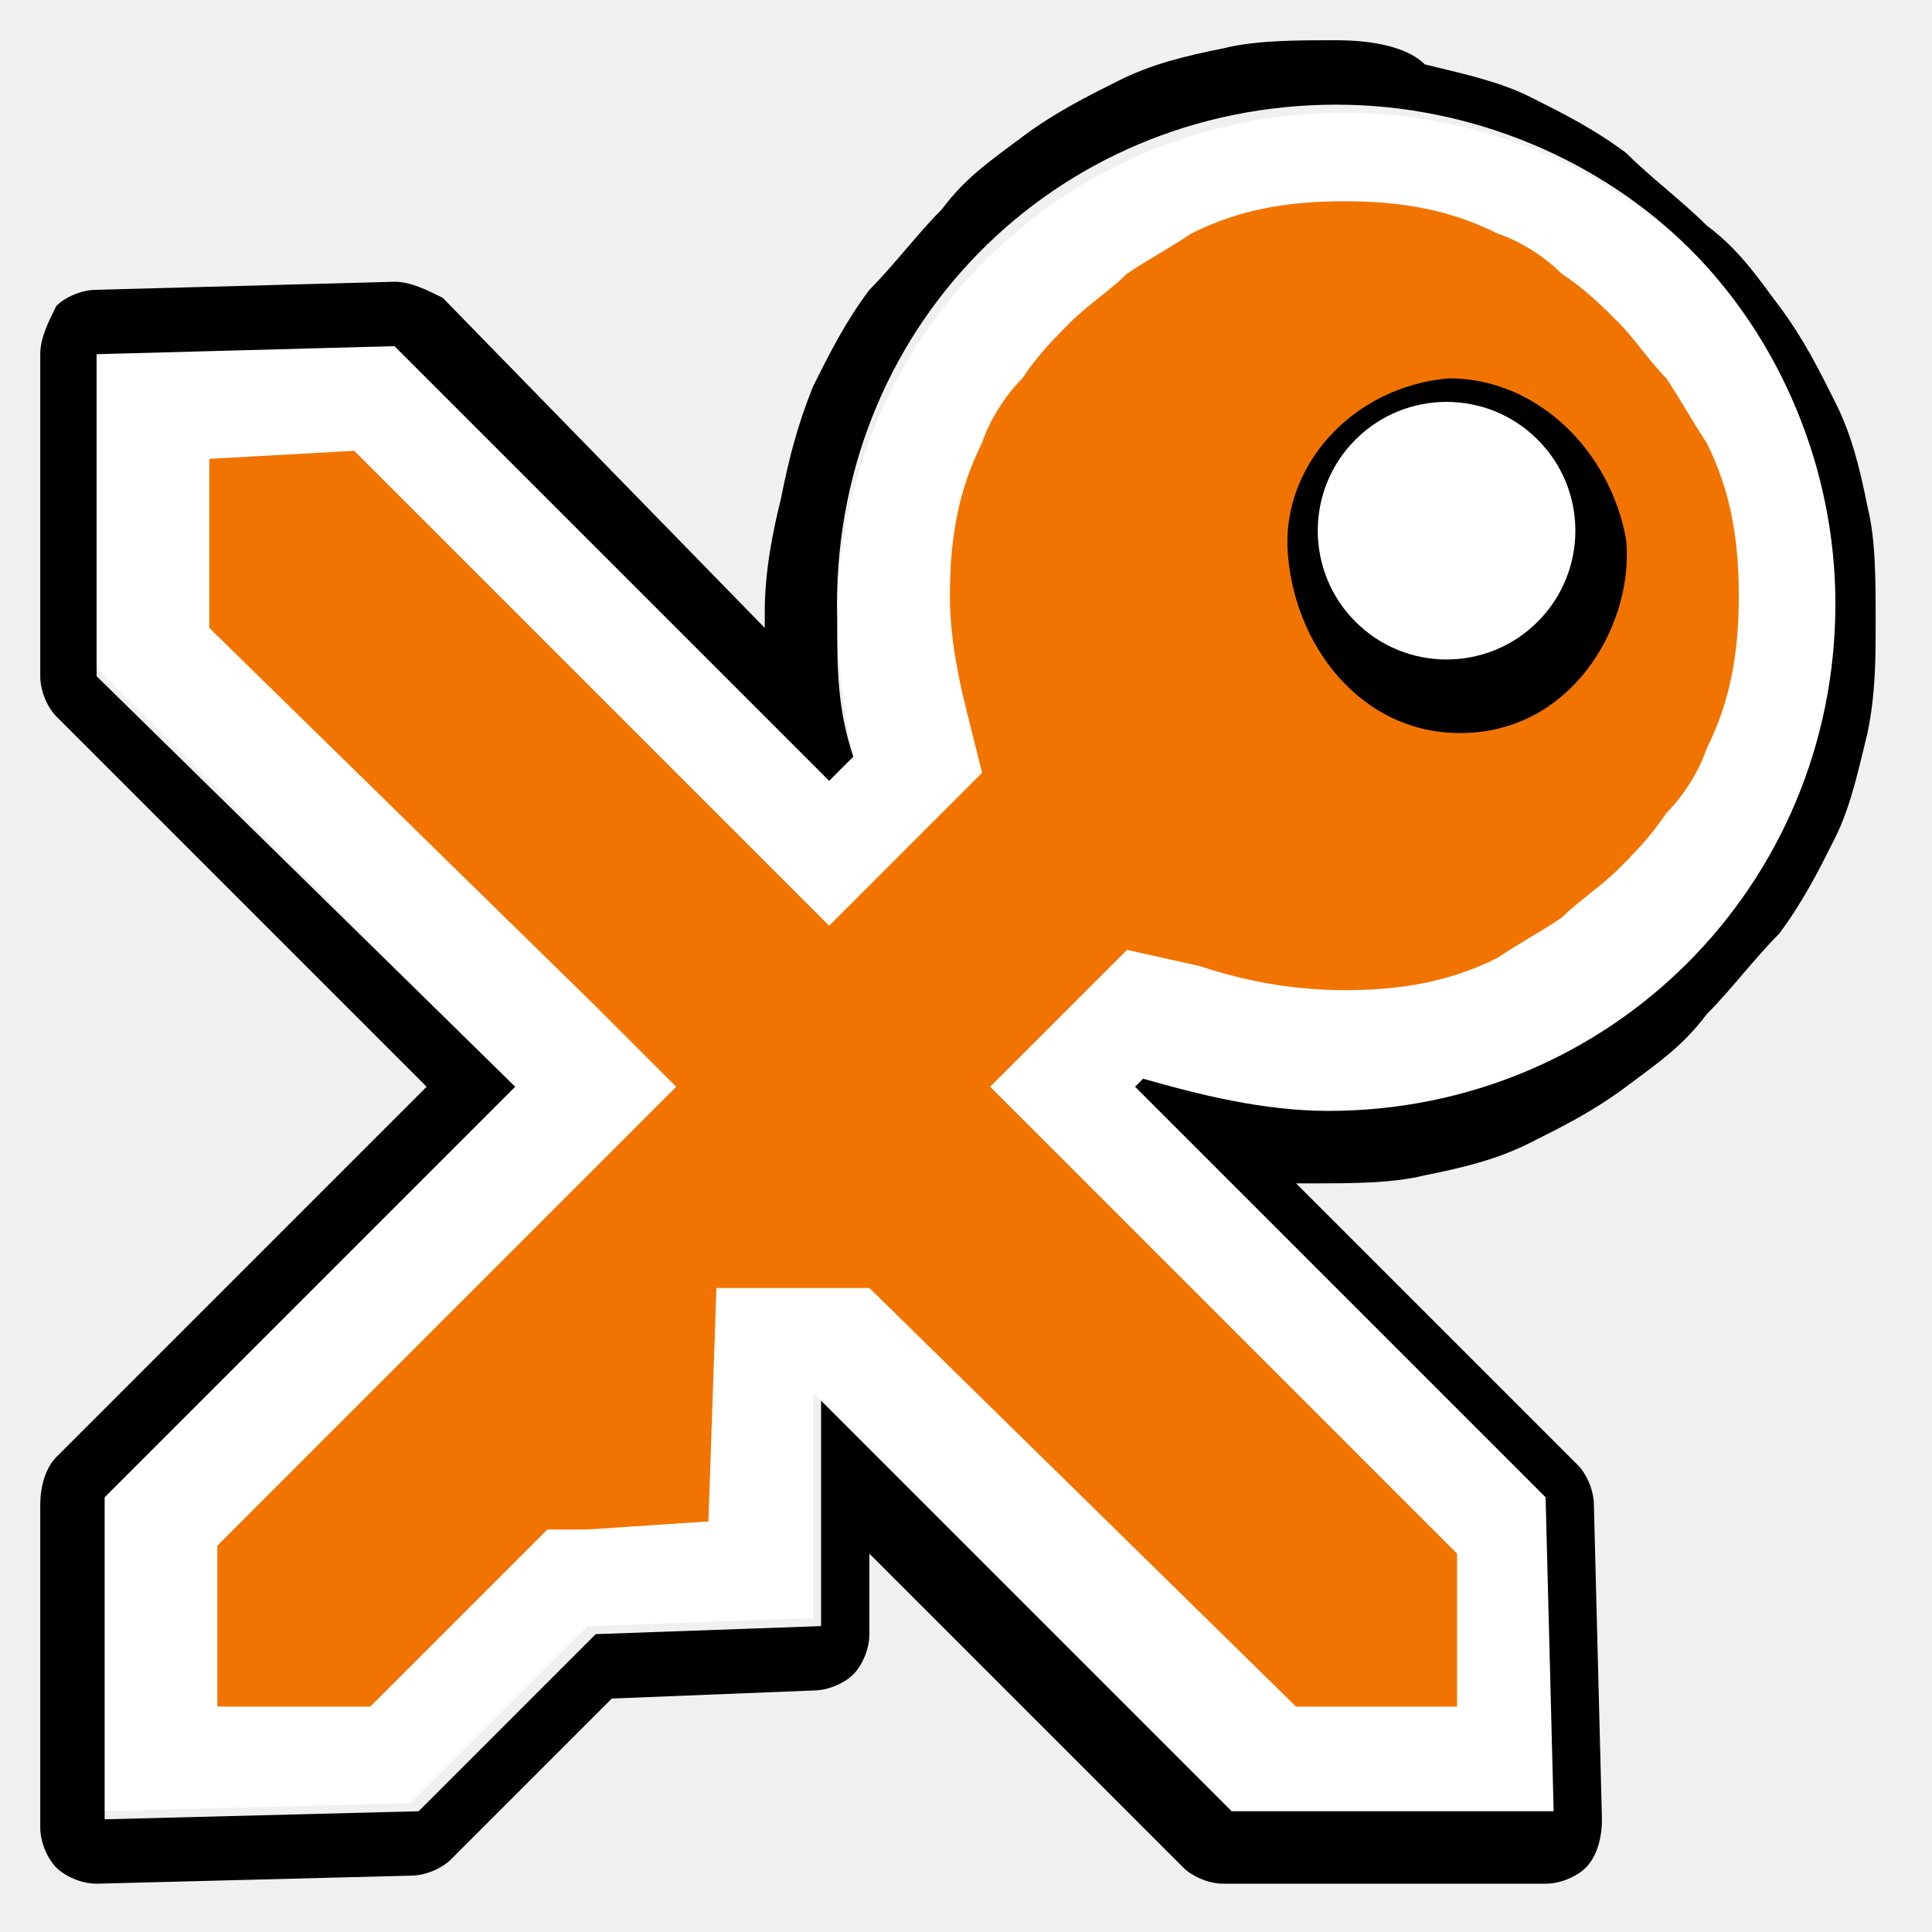
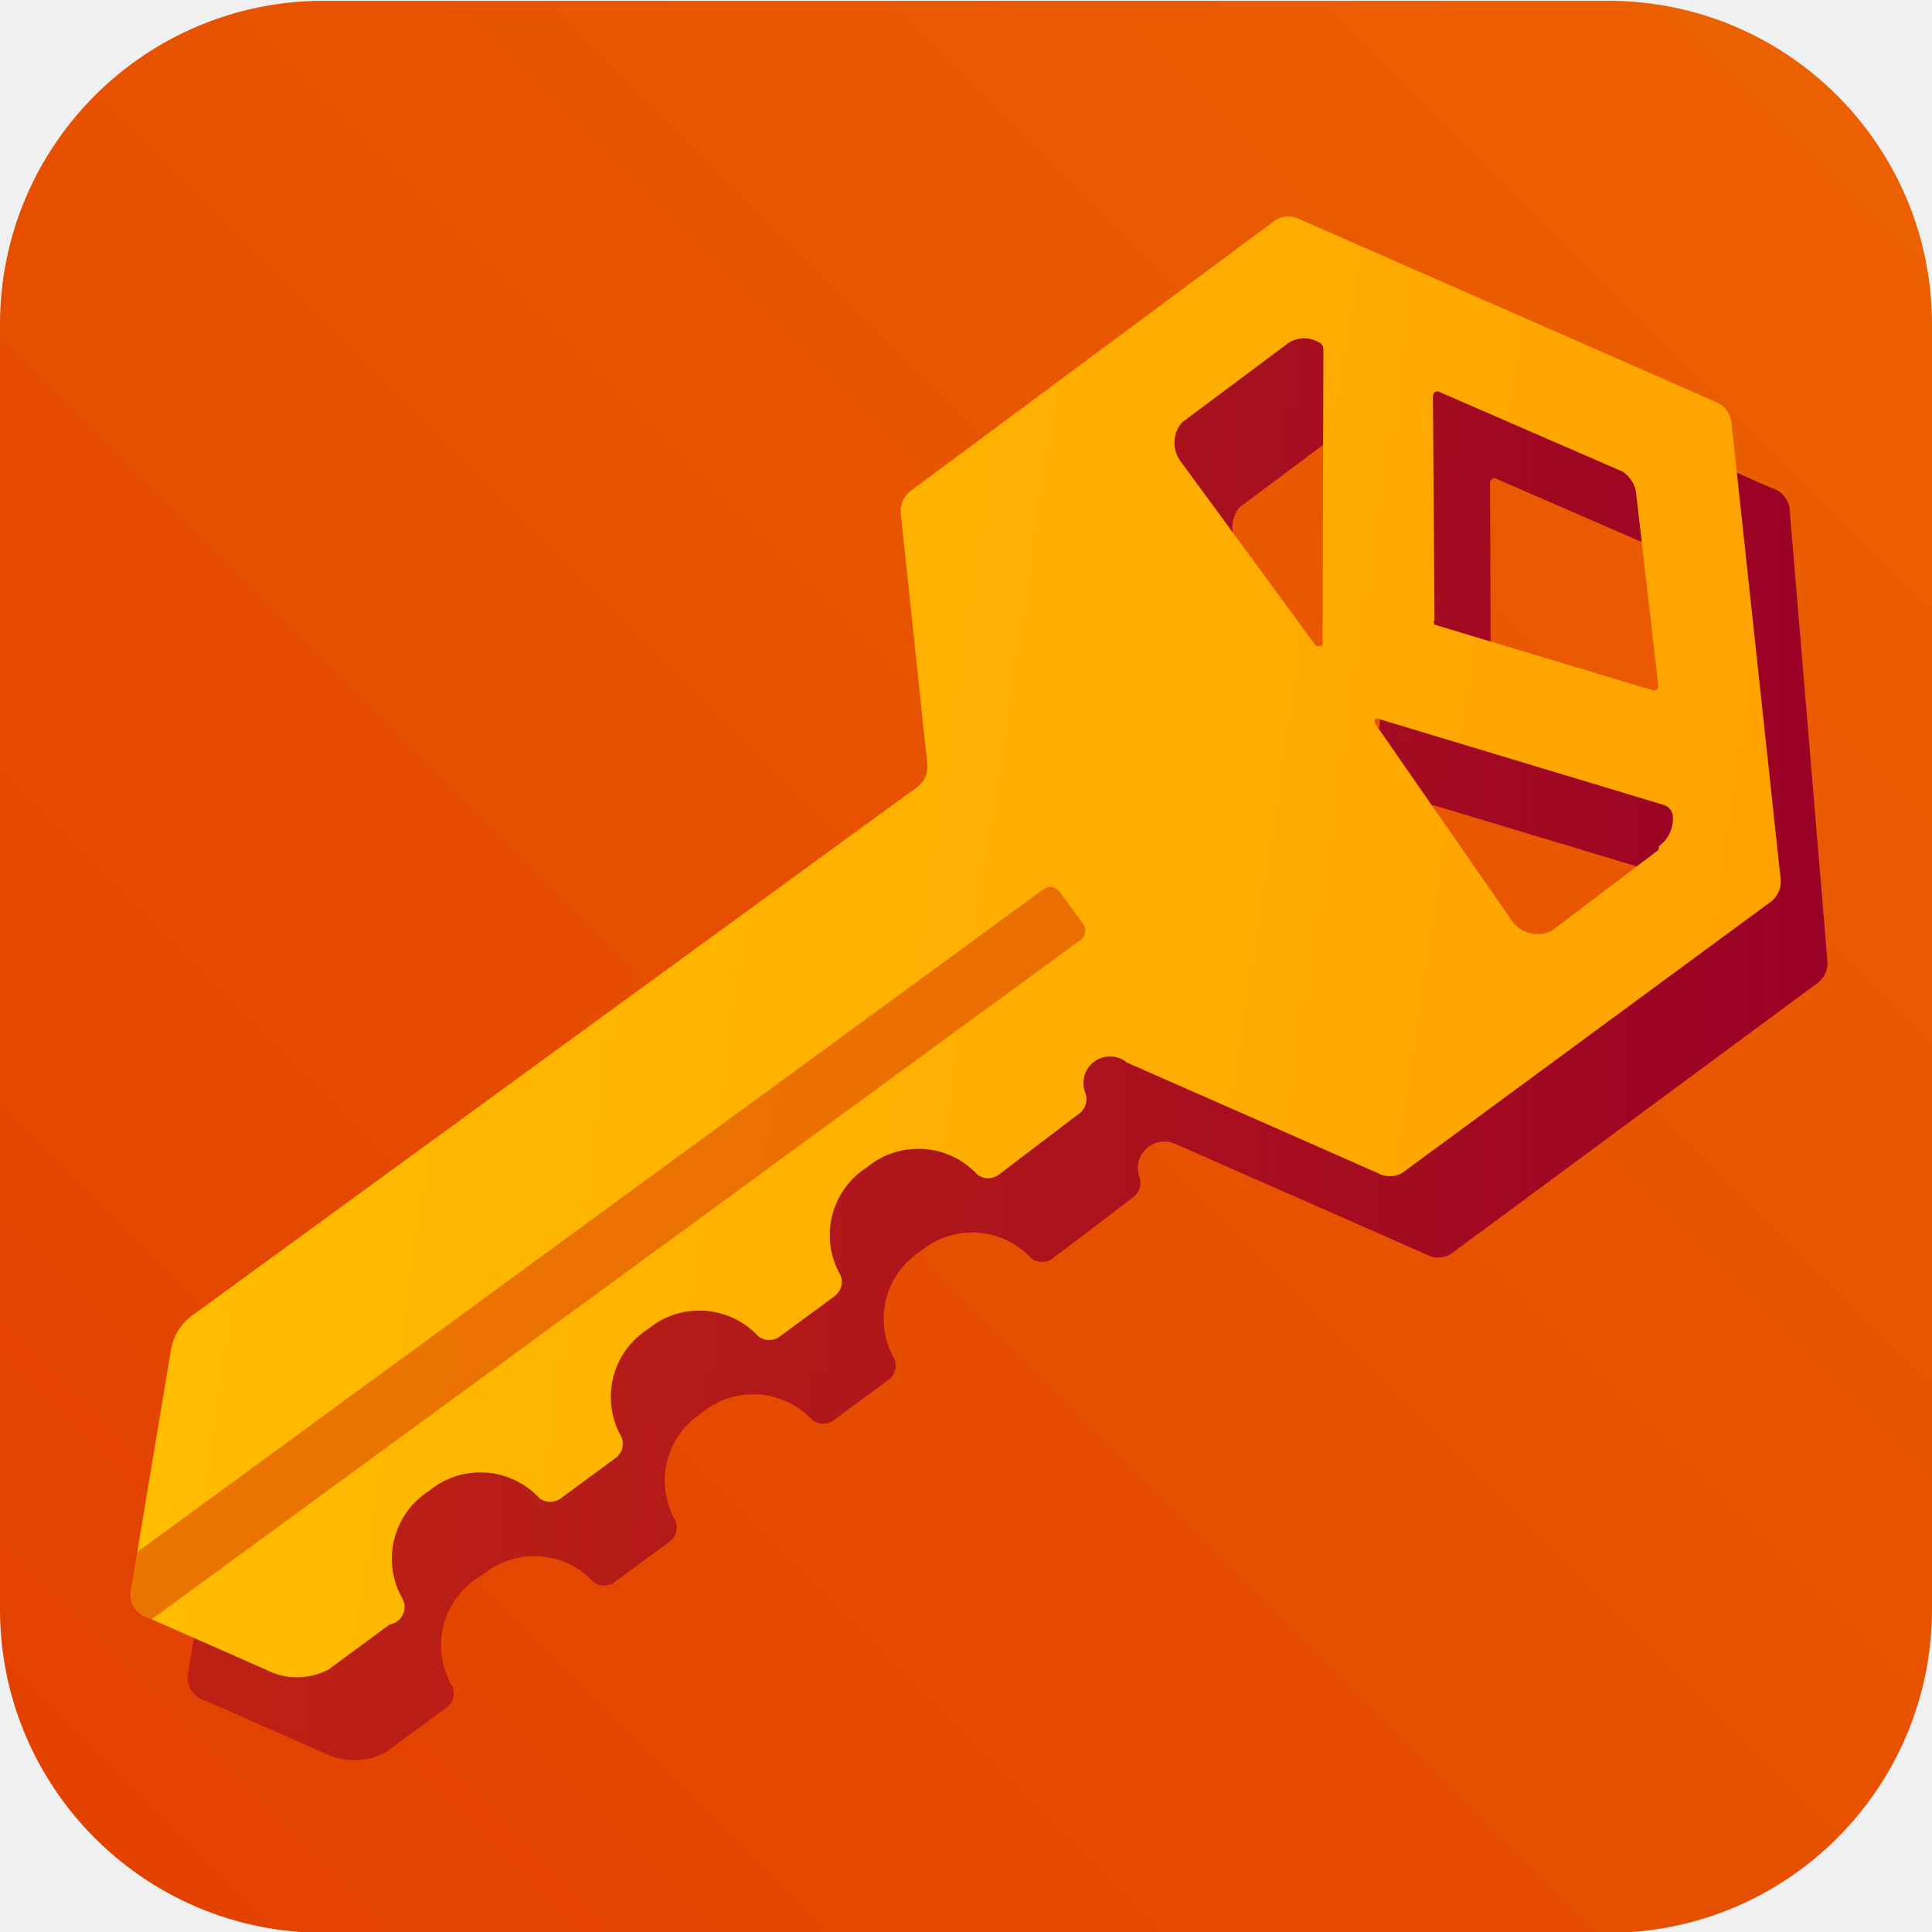
- <svg xmlns="http://www.w3.org/2000/svg" version="1.1" id="Layer_1" x="0px" y="0px" viewBox="0 0 24 24" style="enable-background:new 0 0 24 24;" xml:space="preserve">
-   <style type="text/css">
- 	.st0{fill:url(#SVGID_1_);}
- 	.st1{fill:#FFFFFF;}
- </style>
-   <g>
-     <linearGradient id="SVGID_1_" gradientUnits="userSpaceOnUse" x1="-62.495" y1="87.008" x2="-62.489" y2="87.008" gradientTransform="matrix(2965.557 -2965.557 2965.557 2965.557 -72691.961 -443339.844)">
-       <stop offset="0" style="stop-color:#E65100" />
-       <stop offset="1" style="stop-color:#FF9800" />
+ <svg xmlns="http://www.w3.org/2000/svg" id="Layer_1" data-name="Layer 1" viewBox="0 0 24 24">
+   <defs>
+     <style>.cls-1{fill:none;}.cls-2{clip-path:url(#clip-path);}.cls-3{fill:url(#linear-gradient);}.cls-4{fill:url(#linear-gradient-2);}.cls-5{fill:url(#linear-gradient-3);}.cls-6{fill:#d40;opacity:0.6;isolation:isolate;}</style>
+     <clipPath id="clip-path">
+       <rect class="cls-1" y="0.01" width="24" height="24" rx="4.02" ry="4.02" />
+     </clipPath>
+     <linearGradient id="linear-gradient" y1="1.99" x2="24" y2="25.99" gradientTransform="matrix(1, 0, 0, -1, 0, 26)" gradientUnits="userSpaceOnUse">
+       <stop offset="0" stop-color="#e23f00" />
+       <stop offset="1" stop-color="#ec6200" />
    </linearGradient>
-     <path class="st0" d="M1.9,18.9l5.4-5.4L1.9,8.1l0-3.1l2.7-0.1l5.6,5.6l1-1l-0.1-0.4c-0.1-0.5-0.2-1-0.2-1.6c0-0.8,0.1-1.5,0.4-2.2   c0.3-0.7,0.7-1.3,1.2-1.8s1.1-0.9,1.8-1.2c0.7-0.3,1.4-0.4,2.2-0.4c0.8,0,1.5,0.1,2.2,0.4c0.7,0.3,1.3,0.7,1.8,1.2   c0.5,0.5,0.9,1.1,1.2,1.8C22,6,22.2,6.8,22.2,7.5c0,0.8-0.1,1.5-0.4,2.2c-0.3,0.7-0.7,1.3-1.2,1.8c-0.5,0.5-1.1,0.9-1.8,1.2   c-0.7,0.3-1.4,0.4-2.2,0.4c-0.7,0-1.4-0.1-2-0.4l-0.4-0.2l-0.9,0.9l5.4,5.4l0.1,2.9l-3,0l-5.4-5.4l-0.7,0.7l0,2.4l-2.5,0.1   l-2.2,2.2l-2.9,0.1L1.9,18.9z" />
-     <path d="M20.2,6.7c0.1,1-0.6,2.3-1.9,2.4c-1.3,0.1-2.2-1-2.3-2.2c-0.1-1.1,0.8-2.1,2-2.2C19.1,4.7,20,5.6,20.2,6.7z" />
-     <ellipse transform="matrix(0.7071 -0.7071 0.7071 0.7071 0.5751 14.6533)" class="st1" cx="18" cy="6.6" rx="1.6" ry="1.6" />
-     <path class="st1" d="M15.4,22.6l4,0l-0.1-3.9l-5.1-5.1l0.1-0.1c0.7,0.3,1.5,0.4,2.3,0.4c3.5,0,6.3-2.8,6.3-6.3   c0-1.7-0.7-3.3-1.8-4.4c-1.1-1.1-2.7-1.8-4.4-1.8c-3.5,0-6.3,2.8-6.3,6.3c0,0.6,0.1,1.2,0.2,1.7l-0.3,0.3L4.9,4.2L1.2,4.3l0,4   l5.1,5.1l-5.1,5.1l0,4l3.9-0.1l2.2-2.2l2.8-0.1l0-2.8l0,0L15.4,22.6z M8.8,18.9l-1.5,0.1l-0.5,0l-0.4,0.4l-1.8,1.8l-1.9,0l0-2   l4.7-4.7l1-1l-1-1L2.6,7.8l0-2.1l1.8-0.1l4.9,4.9l1,1l1-1l0.3-0.3l0.6-0.6l-0.2-0.8c-0.1-0.4-0.2-0.9-0.2-1.4   c0-0.7,0.1-1.3,0.4-1.9c0.1-0.3,0.3-0.6,0.5-0.8c0.2-0.3,0.4-0.5,0.6-0.7c0.2-0.2,0.5-0.4,0.7-0.6c0.3-0.2,0.5-0.3,0.8-0.5   c0.6-0.3,1.2-0.4,1.9-0.4c0.7,0,1.3,0.1,1.9,0.4c0.3,0.1,0.6,0.3,0.8,0.5c0.3,0.2,0.5,0.4,0.7,0.6c0.2,0.2,0.4,0.5,0.6,0.7   c0.2,0.3,0.3,0.5,0.5,0.8c0.3,0.6,0.4,1.2,0.4,1.9c0,0.7-0.1,1.3-0.4,1.9c-0.1,0.3-0.3,0.6-0.5,0.8c-0.2,0.3-0.4,0.5-0.6,0.7   c-0.2,0.2-0.5,0.4-0.7,0.6c-0.3,0.2-0.5,0.3-0.8,0.5c-0.6,0.3-1.2,0.4-1.9,0.4c-0.6,0-1.2-0.1-1.8-0.3L14,11.8l-0.6,0.6l-0.1,0.1   l-1,1l1,1l4.8,4.8l0,1.9l-2,0L10.8,16l0,0l-1.9,0L8.8,18.9z" />
-     <path d="M16.6,1.3c1.7,0,3.3,0.7,4.4,1.8c1.1,1.1,1.8,2.7,1.8,4.4c0,3.5-2.8,6.3-6.3,6.3h0c-0.8,0-1.6-0.2-2.3-0.4l-0.1,0.1   l5.1,5.1l0.1,3.9l-4,0l-5.1-5.1l0,0l0,2.8l-2.8,0.1l-2.2,2.2l-3.9,0.1l0-4l5.1-5.1L1.2,8.4l0-4l3.7-0.1l5.4,5.4l0.3-0.3   c-0.2-0.6-0.2-1.1-0.2-1.7C10.3,4.1,13.1,1.3,16.6,1.3 M16.6,0.5c-0.5,0-1,0-1.4,0.1c-0.5,0.1-0.9,0.2-1.3,0.4   c-0.4,0.2-0.8,0.4-1.2,0.7c-0.4,0.3-0.7,0.5-1,0.9c-0.3,0.3-0.6,0.7-0.9,1c-0.3,0.4-0.5,0.8-0.7,1.2C9.9,5.3,9.8,5.7,9.7,6.2   C9.6,6.6,9.5,7.1,9.5,7.6c0,0.1,0,0.1,0,0.2L5.5,3.7C5.3,3.6,5.1,3.5,4.9,3.5c0,0,0,0,0,0L1.2,3.6C1,3.6,0.8,3.7,0.7,3.8   C0.6,4,0.5,4.2,0.5,4.4l0,4c0,0.2,0.1,0.4,0.2,0.5l4.6,4.6l-4.6,4.6c-0.1,0.1-0.2,0.3-0.2,0.6l0,4c0,0.2,0.1,0.4,0.2,0.5   c0.1,0.1,0.3,0.2,0.5,0.2c0,0,0,0,0,0l3.9-0.1c0.2,0,0.4-0.1,0.5-0.2l2-2l2.5-0.1c0.2,0,0.4-0.1,0.5-0.2c0.1-0.1,0.2-0.3,0.2-0.5   l0-1l3.9,3.9c0.1,0.1,0.3,0.2,0.5,0.2c0,0,0,0,0,0l4,0c0.2,0,0.4-0.1,0.5-0.2c0.1-0.1,0.2-0.3,0.2-0.6l-0.1-3.9   c0-0.2-0.1-0.4-0.2-0.5l-3.5-3.5c0.1,0,0.1,0,0.2,0c0.5,0,1,0,1.4-0.1c0.5-0.1,0.9-0.2,1.3-0.4c0.4-0.2,0.8-0.4,1.2-0.7   c0.4-0.3,0.7-0.5,1-0.9c0.3-0.3,0.6-0.7,0.9-1c0.3-0.4,0.5-0.8,0.7-1.2c0.2-0.4,0.3-0.9,0.4-1.3c0.1-0.5,0.1-0.9,0.1-1.4   s0-1-0.1-1.4c-0.1-0.5-0.2-0.9-0.4-1.3c-0.2-0.4-0.4-0.8-0.7-1.2c-0.3-0.4-0.5-0.7-0.9-1c-0.3-0.3-0.7-0.6-1-0.9   c-0.4-0.3-0.8-0.5-1.2-0.7c-0.4-0.2-0.9-0.3-1.3-0.4C17.5,0.6,17.1,0.5,16.6,0.5z" />
+     <linearGradient id="linear-gradient-2" x1="22.83" y1="13.21" x2="2.39" y2="13.21" gradientTransform="matrix(1, 0, 0, -1, 0, 26)" gradientUnits="userSpaceOnUse">
+       <stop offset="0" stop-color="#990025" />
+       <stop offset="1" stop-color="#990025" stop-opacity="0.5" />
+     </linearGradient>
+     <linearGradient id="linear-gradient-3" x1="39.08" y1="125.22" x2="57.94" y2="125.22" gradientTransform="matrix(0.99, 0.15, 0.15, -0.99, -54.74, 128.43)" gradientUnits="userSpaceOnUse">
+       <stop offset="0" stop-color="#ffbd00" />
+       <stop offset="1" stop-color="#ffa200" />
+     </linearGradient>
+   </defs>
+   <g class="cls-2">
+     <rect class="cls-3" y="0.01" width="24" height="24" />
+     <path class="cls-4" d="M22.23,6.31A0.31,0.31,0,0,0,22,6.06L16.88,3.78a0.31,0.31,0,0,0-.31,0L12,7.15a0.31,0.31,0,0,0-.12.28l0.34,3.11a0.31,0.31,0,0,1-.12.28l-9,6.55a0.66,0.66,0,0,0-.27.45l-0.5,3a0.3,0.3,0,0,0,.23.31l1.45,0.64h0a0.84,0.84,0,0,0,.78,0l0.76-.56a0.22,0.22,0,0,0,.07-0.26h0A1,1,0,0,1,6,19.56a1,1,0,0,1,1.37.09h0a0.22,0.22,0,0,0,.27,0l0.68-.5a0.22,0.22,0,0,0,.07-0.26h0a1,1,0,0,1,.33-1.34,1,1,0,0,1,1.37.09h0a0.22,0.22,0,0,0,.27,0l0.68-.5a0.22,0.22,0,0,0,.07-0.26h0a1,1,0,0,1,.33-1.34,1,1,0,0,1,1.37.09h0a0.22,0.22,0,0,0,.27,0l1-.76a0.22,0.22,0,0,0,.07-0.26h0a0.33,0.33,0,0,1,.45-0.4h0l2,0.88,1.11,0.49a0.31,0.31,0,0,0,.31,0l4.56-3.37a0.31,0.31,0,0,0,.12-0.28ZM18.51,6a0.06,0.06,0,0,1,.06-0.06h0l2.3,1a0.4,0.4,0,0,1,.16.23l0.26,2.41a0.06,0.06,0,0,1-.05.06h0l-2.72-.82a0.06,0.06,0,0,1,0-.06ZM17.14,9A0.06,0.06,0,0,1,17,9L15.4,6.8a0.39,0.39,0,0,1,0-.5l1.34-1a0.37,0.37,0,0,1,.36,0,0.1,0.1,0,0,1,.06.09Zm4.17,2.56-1.32,1a0.39,0.39,0,0,1-.49-0.11L17.8,10.08a0.06,0.06,0,0,1,0-.08h0l3.52,1.06a0.16,0.16,0,0,1,.11.13,0.42,0.42,0,0,1-.17.39h0Z" />
+     <path class="cls-5" d="M21.51,5.26A0.31,0.31,0,0,0,21.33,5L16.16,2.73a0.31,0.31,0,0,0-.31,0L11.31,6.1a0.31,0.31,0,0,0-.12.28L11.52,9.5a0.31,0.31,0,0,1-.13.28l-9,6.56a0.66,0.66,0,0,0-.27.45l-0.5,3a0.3,0.3,0,0,0,.23.31l1.45,0.64h0a0.84,0.84,0,0,0,.78,0l0.76-.56A0.22,0.22,0,0,0,5,19.86H5a1,1,0,0,1,.33-1.34,1,1,0,0,1,1.37.09h0a0.22,0.22,0,0,0,.27,0l0.68-.5a0.22,0.22,0,0,0,.07-0.26h0a1,1,0,0,1,.33-1.34,1,1,0,0,1,1.37.09h0a0.22,0.22,0,0,0,.27,0l0.68-.5a0.22,0.22,0,0,0,.07-0.26h0a1,1,0,0,1,.33-1.34,1,1,0,0,1,1.37.09h0a0.22,0.22,0,0,0,.27,0l1-.76a0.22,0.22,0,0,0,.07-0.26h0A0.33,0.33,0,0,1,14,13.2h0l2,0.88,1.11,0.49a0.31,0.31,0,0,0,.31,0L22,11.2a0.31,0.31,0,0,0,.12-0.28ZM17.8,4.92a0.06,0.06,0,0,1,.06-0.06h0l2.3,1a0.4,0.4,0,0,1,.16.23L20.6,8.52a0.06,0.06,0,0,1-.05.06h0l-2.73-.82a0.06,0.06,0,0,1,0-.06ZM16.43,8a0.06,0.06,0,0,1-.1,0L14.68,5.75a0.39,0.39,0,0,1,0-.5l1.34-1a0.37,0.37,0,0,1,.36,0,0.1,0.1,0,0,1,.06.09Zm4.17,2.56-1.32,1a0.39,0.39,0,0,1-.49-0.11L17.09,9a0.06,0.06,0,0,1,0-.08h0L20.67,10a0.16,0.16,0,0,1,.11.13,0.42,0.42,0,0,1-.17.38h0Z" />
+     <rect class="cls-6" x="-0.21" y="15.3" width="14.96" height="0.78" rx="0.14" ry="0.14" transform="translate(-7.86 7.32) rotate(-36.18)" />
  </g>
</svg>
